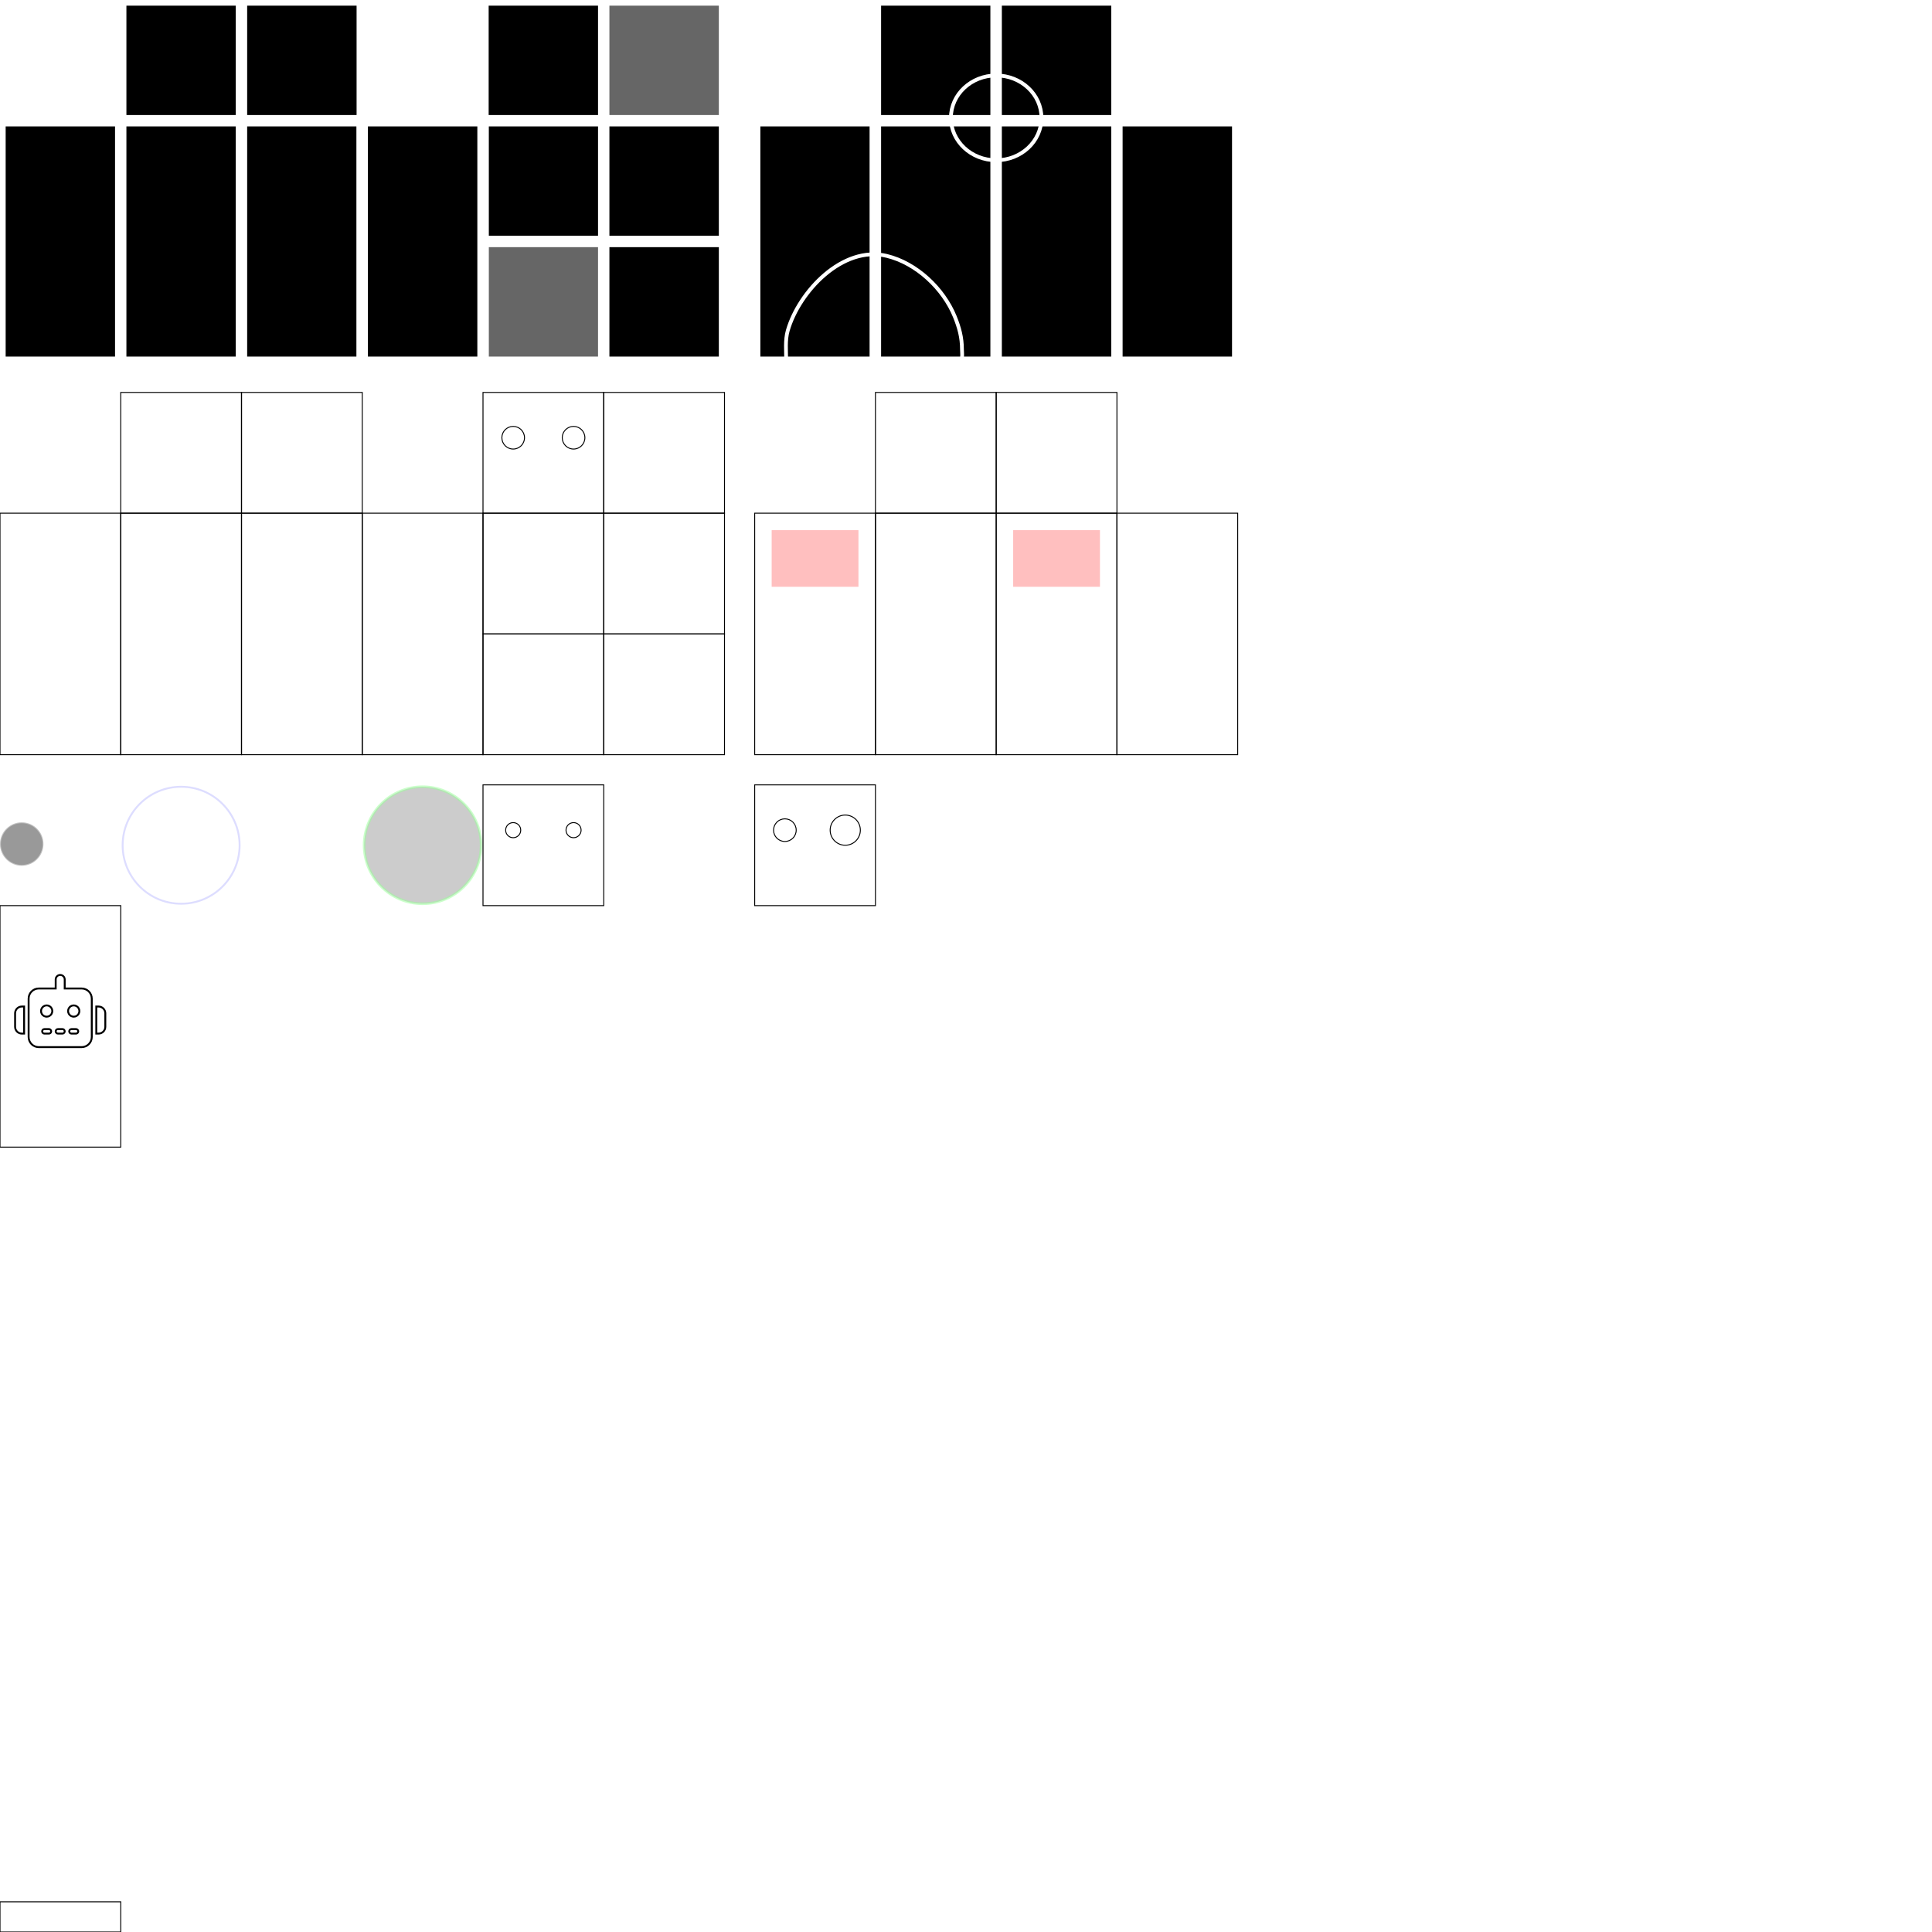
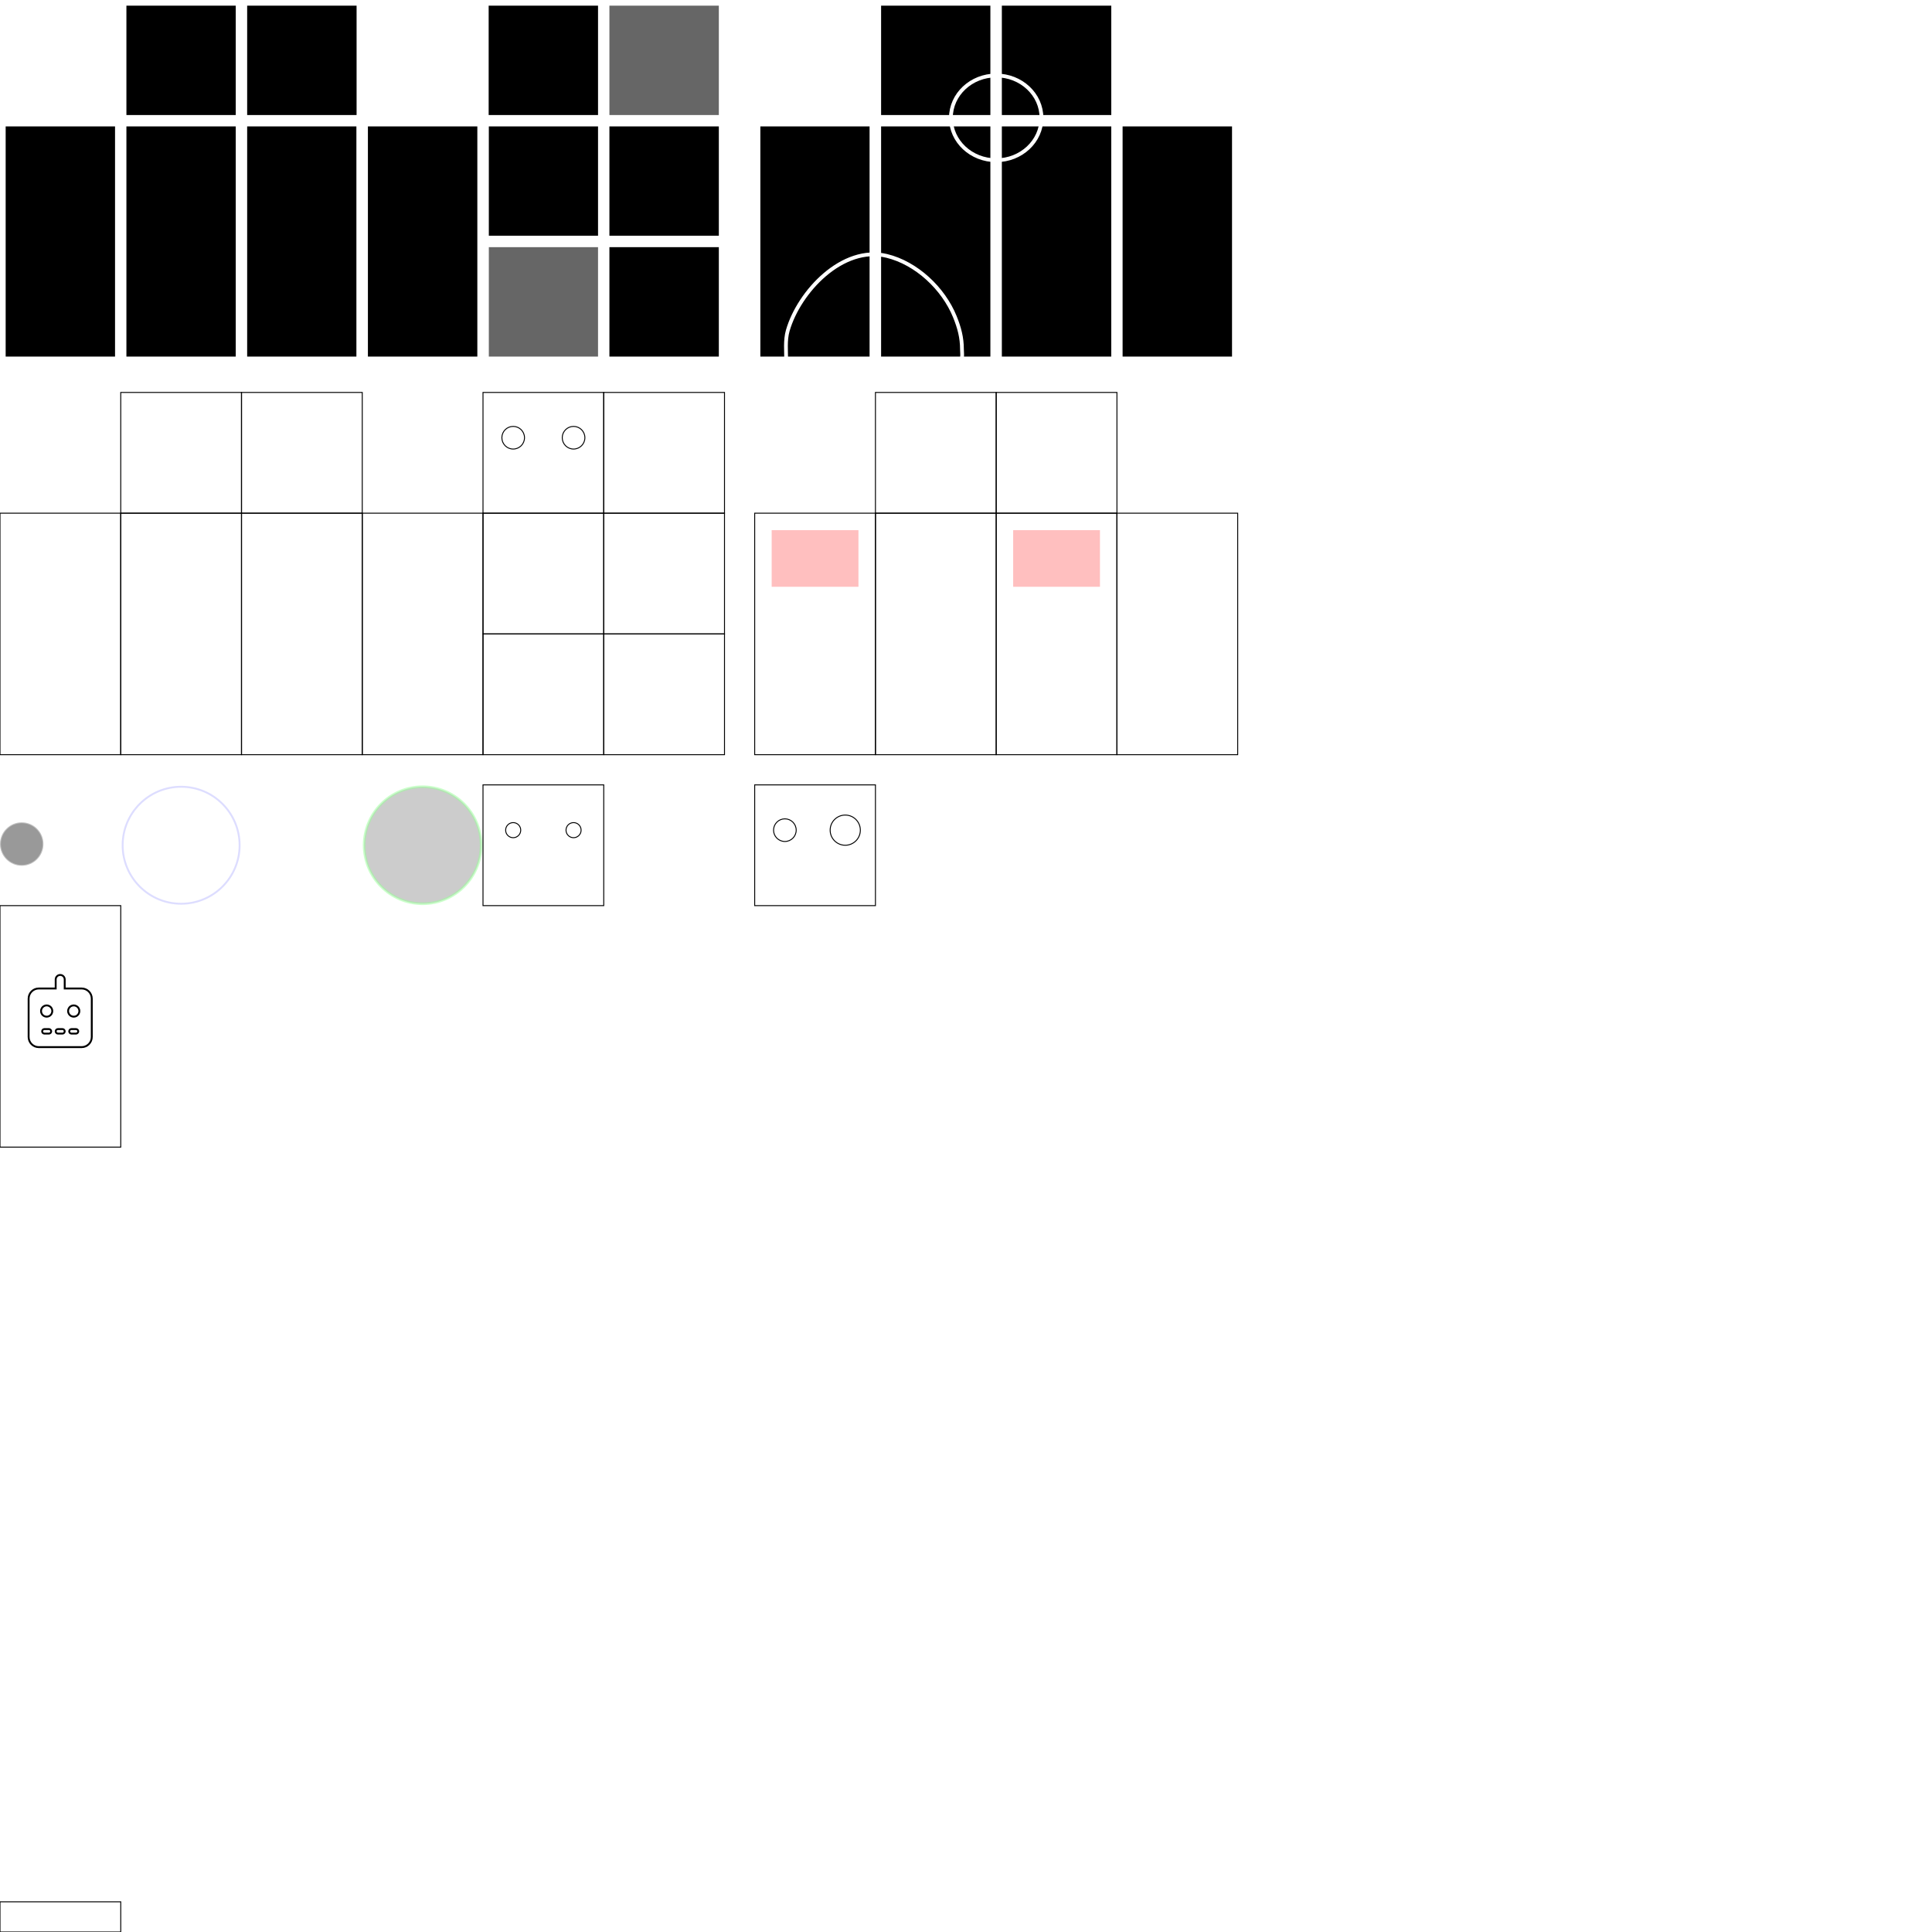
<svg xmlns="http://www.w3.org/2000/svg" xmlns:ns1="https://boxy-svg.com" width="2048" height="2048" viewBox="0 0 2048 2048">
  <defs>
    <ns1:grid x="0" y="0" width="16" height="16" />
  </defs>
  <g style="">
    <g>
      <rect width="128" height="128" style="stroke: rgb(255, 255, 255); stroke-width: 12px;" x="512">
        </rect>
      <rect width="128" height="128" style="stroke: rgb(255, 255, 255); stroke-width: 12px; fill: rgb(102, 102, 102);" x="640">
        </rect>
      <rect width="128" height="128" style="stroke: rgb(255, 255, 255); stroke-width: 12px;" y="128" x="512">
        </rect>
      <rect width="128" height="128" style="stroke: rgb(255, 255, 255); stroke-width: 12px;" x="640" y="128">
        </rect>
      <rect width="128" height="128" style="stroke: rgb(255, 255, 255); stroke-width: 12px; fill: rgb(102, 102, 102);" x="512" y="256">
        </rect>
      <rect width="128" height="128" style="stroke: rgb(255, 255, 255); stroke-width: 12px;" x="640" y="256">
        </rect>
    </g>
    <g>
      <rect width="128" height="128" style="stroke: rgb(255, 255, 255); stroke-width: 12px;" x="128">
        </rect>
      <rect width="128" height="128" style="stroke: rgb(255, 255, 255); stroke-width: 12px;" x="256">
        </rect>
      <rect width="128" height="256" style="stroke: rgb(255, 255, 255); stroke-width: 12px;" y="128">
        </rect>
      <rect width="128" height="256" style="stroke : rgb(255, 255, 255); stroke-width : 12px; alignment-baseline : initial;" y="128" x="128">
        </rect>
      <rect width="128" height="256" style="stroke: rgb(255, 255, 255); stroke-width: 12px;" y="128" x="256">
        </rect>
      <rect width="128" height="256" style="stroke: rgb(255, 255, 255); stroke-width: 12px;" y="128" x="384">
        </rect>
    </g>
    <g>
      <rect width="128" height="128" style="stroke: rgb(0, 0, 0); fill: none;" x="512" y="416">
        </rect>
      <g transform="matrix(1, 0, 0, 1, 350.83, -153.6)">
        <circle style="stroke: rgb(0, 0, 0); fill: rgb(255, 255, 255);" cx="193.17" cy="617.6" r="12">
          </circle>
        <circle style="stroke: rgb(0, 0, 0); fill: rgb(255, 255, 255);" cx="257.17" cy="617.6" r="12">
          </circle>
      </g>
      <rect width="128" height="128" style="fill: none; stroke: rgb(0, 0, 0);" x="640" y="416">
        </rect>
      <rect width="128" height="128" style="fill: none; stroke: rgb(0, 0, 0);" y="544" x="512">
        </rect>
      <rect width="128" height="128" style="fill: none; stroke: rgb(0, 0, 0);" x="640" y="544">
        </rect>
      <rect width="128" height="128" style="fill: none; stroke: rgb(0, 0, 0);" x="512" y="672">
        </rect>
      <rect width="128" height="128" style="fill: none; stroke: rgb(0, 0, 0);" x="640" y="672">
        </rect>
    </g>
    <g>
      <rect width="128" height="128" style="fill: none; stroke: rgb(0, 0, 0);" x="128" y="416">
        </rect>
      <rect width="128" height="128" style="fill: none; stroke: rgb(0, 0, 0);" x="256" y="416">
        </rect>
      <rect width="128" height="256" style="fill: none; stroke: rgb(0, 0, 0);" y="544">
        </rect>
      <rect width="128" height="256" style="fill: none; stroke: rgb(0, 0, 0); transform-origin: 192px 672px;" y="544" x="128">
        </rect>
      <path d="M 192 608 C 195.911 608 199.111 612.32 199.111 617.599 C 199.111 622.88 195.911 627.2 192 627.2 C 188.089 627.2 184.889 622.88 184.889 617.599 C 184.889 612.32 188.089 608 192 608 Z M 224 641.6 L 202.667 641.6 L 202.667 704 L 195.555 704 L 195.555 675.2 L 188.445 675.2 L 188.445 704 L 181.334 704 L 181.334 641.6 L 160 641.6 L 160 632 L 224 632 L 224 641.6 Z" style="fill: rgb(255, 255, 255); stroke-width: 0.388px; transform-origin: 192px 628.419px;">
        </path>
      <rect width="128" height="256" style="fill: none; stroke: rgb(0, 0, 0);" y="544" x="256">
        </rect>
      <rect width="128" height="256" style="fill: none; stroke: rgb(0, 0, 0);" y="544" x="384">
        </rect>
      <path d="M 448 608 C 451.91 608 455.11 612.32 455.11 617.599 C 455.11 622.88 451.91 627.2 448 627.2 C 444.089 627.2 440.889 622.88 440.889 617.599 C 440.889 612.32 444.089 608 448 608 Z M 480 641.6 L 458.666 641.6 L 458.666 704 L 451.555 704 L 451.555 675.2 L 444.444 675.2 L 444.444 704 L 437.334 704 L 437.334 641.6 L 416 641.6 L 416 632 L 480 632 L 480 641.6 Z" style="fill: rgb(255, 255, 255); stroke-width: 0.388px; transform-origin: 448px 628.419px;">
        </path>
    </g>
    <rect width="128" height="128" style="fill: none;" x="128" y="832">
      </rect>
    <circle style="fill: none; stroke-width: 2px; stroke: rgb(221, 221, 255);" cx="191.999" cy="895.999" r="61.999">
      </circle>
    <rect width="128" height="128" style="fill: none;" x="384" y="832">
      </rect>
    <circle style="stroke-width: 2.794px; fill-opacity: 0.2; stroke-opacity: 0.5; stroke: rgb(153, 255, 153);" cx="448" cy="896" r="62">
      </circle>
    <circle style="stroke-width: 1.862px; fill-opacity: 0.4; stroke: rgb(255, 255, 255); stroke-opacity: 0.4;" cx="23.04" cy="894.72" r="23.04">
      </circle>
    <rect width="128" height="32" style="fill: none; stroke: rgb(0, 0, 0);" y="2016">
      </rect>
    <text style="fill: rgb(255, 255, 255); font-family: Arial, sans-serif; font-size: 18px; font-weight: 700; white-space: pre;" x="5.428" y="2038.69" />
    <g>
      <rect width="128" height="128" style="stroke: rgb(0, 0, 0); fill: none;" x="800" y="832">
        </rect>
      <g transform="matrix(1, 0, 0, 1, 638.83, 262.4)">
        <circle style="stroke: rgb(0, 0, 0); fill: rgb(255, 255, 255);" cx="193.17" cy="617.6" r="12">
          </circle>
        <circle style="stroke: rgb(0, 0, 0); fill: rgb(255, 255, 255);" cx="257.17" cy="617.6" r="16">
          </circle>
      </g>
    </g>
    <g transform="matrix(1, 0, 0, 1, 0, 32)">
      <rect width="128" height="128" style="stroke: rgb(0, 0, 0); fill: none;" x="512" y="800">
        </rect>
      <g transform="matrix(1, 0, 0, 1, 350.83, 230.4)">
        <circle style="stroke: rgb(0, 0, 0); fill: rgb(255, 255, 255);" cx="193.17" cy="617.6" r="8">
          </circle>
        <circle style="stroke: rgb(0, 0, 0); fill: rgb(255, 255, 255);" cx="257.17" cy="617.6" r="8">
          </circle>
      </g>
    </g>
    <g style="filter: none;">
      <rect width="128" height="128" style="stroke: rgb(255, 255, 255); stroke-width: 12px;" x="928">
        </rect>
      <rect width="128" height="128" style="stroke: rgb(255, 255, 255); stroke-width: 12px;" x="1056">
        </rect>
      <rect width="128" height="256" style="stroke: rgb(255, 255, 255); stroke-width: 12px;" y="128" x="800">
        </rect>
      <rect width="128" height="256" style="stroke : rgb(255, 255, 255); stroke-width : 12px; alignment-baseline : initial;" y="128" x="928">
        </rect>
      <rect width="128" height="256" style="stroke: rgb(255, 255, 255); stroke-width: 12px;" y="128" x="1056">
        </rect>
      <rect width="128" height="256" style="stroke: rgb(255, 255, 255); stroke-width: 12px;" y="128" x="1184">
        </rect>
      <rect width="96" height="64" style="stroke: rgb(255, 255, 255); alignment-baseline: initial; stroke-width: 4px; fill: rgb(255, 0, 0); fill-opacity: 0.25;" y="560" x="816">
        </rect>
      <rect width="96" height="64" style="stroke: rgb(255, 255, 255); alignment-baseline: initial; stroke-width: 4px; fill: rgb(255, 0, 0); fill-opacity: 0.25;" y="560" x="1072">
        </rect>
    </g>
    <g>
      <rect width="128" height="128" style="stroke: rgb(0, 0, 0); fill-opacity: 0.3; fill: none;" x="928" y="416">
        </rect>
      <rect width="128" height="128" style="stroke: rgb(0, 0, 0); fill-opacity: 0.3; fill: none;" x="1056" y="416">
        </rect>
      <rect width="128" height="256" style="stroke: rgb(0, 0, 0); fill-opacity: 0.3; fill: none;" y="544" x="800">
        </rect>
      <rect width="128" height="256" style="stroke: rgb(0, 0, 0); transform-origin: 992px 672px; fill-opacity: 0.3; fill: none;" y="544" x="928">
        </rect>
      <rect width="128" height="256" style="stroke: rgb(0, 0, 0); fill-opacity: 0.3; fill: none;" y="544" x="1056">
        </rect>
      <rect width="128" height="256" style="stroke: rgb(0, 0, 0); fill-opacity: 0.3; fill: none;" y="544" x="1184">
        </rect>
    </g>
    <g transform="matrix(1, 0, 0, 1, -128, 416)">
      <rect width="128" height="256" style="fill: none; stroke: rgb(0, 0, 0); transform-origin: 192px 672px;" y="544" x="128">
        </rect>
      <g style="filter: none;" transform="matrix(1.29453, 0, 0, 1.29453, 127.089, 593.608)">
-         <path d="M 50 18.451 C 52.043 18.451 53.694 20.101 53.694 22.145 L 53.694 29.532 L 67.545 29.532 C 72.139 29.532 75.856 33.249 75.856 37.843 L 75.856 69.239 C 75.856 73.834 72.139 77.55 67.545 77.55 L 32.455 77.55 C 27.861 77.55 24.144 73.834 24.144 69.239 L 24.144 37.843 C 24.144 33.249 27.861 29.532 32.455 29.532 L 46.307 29.532 L 46.307 22.145 C 46.307 20.101 47.957 18.451 50 18.451 Z M 37.072 62.775 C 36.056 62.775 35.225 63.605 35.225 64.622 C 35.225 65.637 36.056 66.469 37.072 66.469 L 40.766 66.469 C 41.782 66.469 42.612 65.637 42.612 64.622 C 42.612 63.605 41.782 62.775 40.766 62.775 L 37.072 62.775 Z M 48.153 62.775 C 47.137 62.775 46.307 63.605 46.307 64.622 C 46.307 65.637 47.137 66.469 48.153 66.469 L 51.846 66.469 C 52.862 66.469 53.694 65.637 53.694 64.622 C 53.694 63.605 52.862 62.775 51.846 62.775 L 48.153 62.775 Z M 59.234 62.775 C 58.218 62.775 57.387 63.605 57.387 64.622 C 57.387 65.637 58.218 66.469 59.234 66.469 L 62.928 66.469 C 63.944 66.469 64.774 65.637 64.774 64.622 C 64.774 63.605 63.944 62.775 62.928 62.775 L 59.234 62.775 Z M 43.536 48 C 43.536 44.447 39.689 42.225 36.61 44.001 C 35.182 44.827 34.302 46.351 34.302 48 C 34.302 51.554 38.149 53.776 41.227 51.999 C 42.656 51.174 43.536 49.65 43.536 48 Z M 61.081 52.618 C 64.635 52.618 66.857 48.77 65.079 45.692 C 64.255 44.264 62.731 43.383 61.081 43.383 C 57.527 43.383 55.306 47.231 57.082 50.309 C 57.907 51.738 59.431 52.618 61.081 52.618 Z M 18.604 44.307 L 20.45 44.307 L 20.45 66.469 L 18.604 66.469 C 15.544 66.469 13.063 63.986 13.063 60.929 L 13.063 49.847 C 13.063 46.788 15.544 44.307 18.604 44.307 Z M 81.396 44.307 C 84.455 44.307 86.937 46.788 86.937 49.847 L 86.937 60.929 C 86.937 63.986 84.455 66.469 81.396 66.469 L 79.549 66.469 L 79.549 44.307 L 81.396 44.307 Z" style="text-wrap-mode: nowrap; filter: url(&quot;#outline-filter-0&quot;); stroke-width: 1.545px; fill: rgb(255, 255, 255); stroke: rgb(0, 0, 0);" />
+         <path d="M 50 18.451 C 52.043 18.451 53.694 20.101 53.694 22.145 L 53.694 29.532 L 67.545 29.532 C 72.139 29.532 75.856 33.249 75.856 37.843 L 75.856 69.239 C 75.856 73.834 72.139 77.55 67.545 77.55 L 32.455 77.55 C 27.861 77.55 24.144 73.834 24.144 69.239 L 24.144 37.843 C 24.144 33.249 27.861 29.532 32.455 29.532 L 46.307 29.532 L 46.307 22.145 C 46.307 20.101 47.957 18.451 50 18.451 Z M 61.081 52.618 C 64.635 52.618 66.857 48.77 65.079 45.692 C 64.255 44.264 62.731 43.383 61.081 43.383 C 57.527 43.383 55.306 47.231 57.082 50.309 C 57.907 51.738 59.431 52.618 61.081 52.618 Z M 43.536 48 C 43.536 44.447 39.689 42.225 36.61 44.001 C 35.182 44.827 34.302 46.351 34.302 48 C 34.302 51.554 38.149 53.776 41.227 51.999 C 42.656 51.174 43.536 49.65 43.536 48 Z M 59.234 62.775 C 58.218 62.775 57.387 63.605 57.387 64.622 C 57.387 65.637 58.218 66.469 59.234 66.469 L 62.928 66.469 C 63.944 66.469 64.774 65.637 64.774 64.622 C 64.774 63.605 63.944 62.775 62.928 62.775 L 59.234 62.775 Z M 48.153 62.775 C 47.137 62.775 46.307 63.605 46.307 64.622 C 46.307 65.637 47.137 66.469 48.153 66.469 L 51.846 66.469 C 52.862 66.469 53.694 65.637 53.694 64.622 C 53.694 63.605 52.862 62.775 51.846 62.775 L 48.153 62.775 Z M 37.072 62.775 C 36.056 62.775 35.225 63.605 35.225 64.622 C 35.225 65.637 36.056 66.469 37.072 66.469 L 40.766 66.469 C 41.782 66.469 42.612 65.637 42.612 64.622 C 42.612 63.605 41.782 62.775 40.766 62.775 L 37.072 62.775 Z" style="text-wrap-mode: nowrap; filter: url(&quot;#outline-filter-0&quot;); stroke-width: 1.545px; fill: rgb(255, 255, 255); stroke: rgb(0, 0, 0);" />
      </g>
    </g>
  </g>
  <ellipse style="fill: none; stroke: rgb(255, 255, 255); stroke-width: 4px;" cx="1056" cy="124.936" rx="48" ry="44.936" />
  <path style="stroke: rgb(255, 255, 255); stroke-width: 4px; fill: none;" d="M 833.4 382.803 C 833.4 372.151 832.096 360.741 835.065 350.411 C 846.905 309.215 893.072 259.888 939.943 271.248 C 971.535 278.905 999.972 305.794 1012.109 335.555 C 1016.913 347.333 1019.725 357.83 1019.725 370.492 C 1019.725 374.429 1021.241 383.241 1016.301 380.553" />
</svg>
